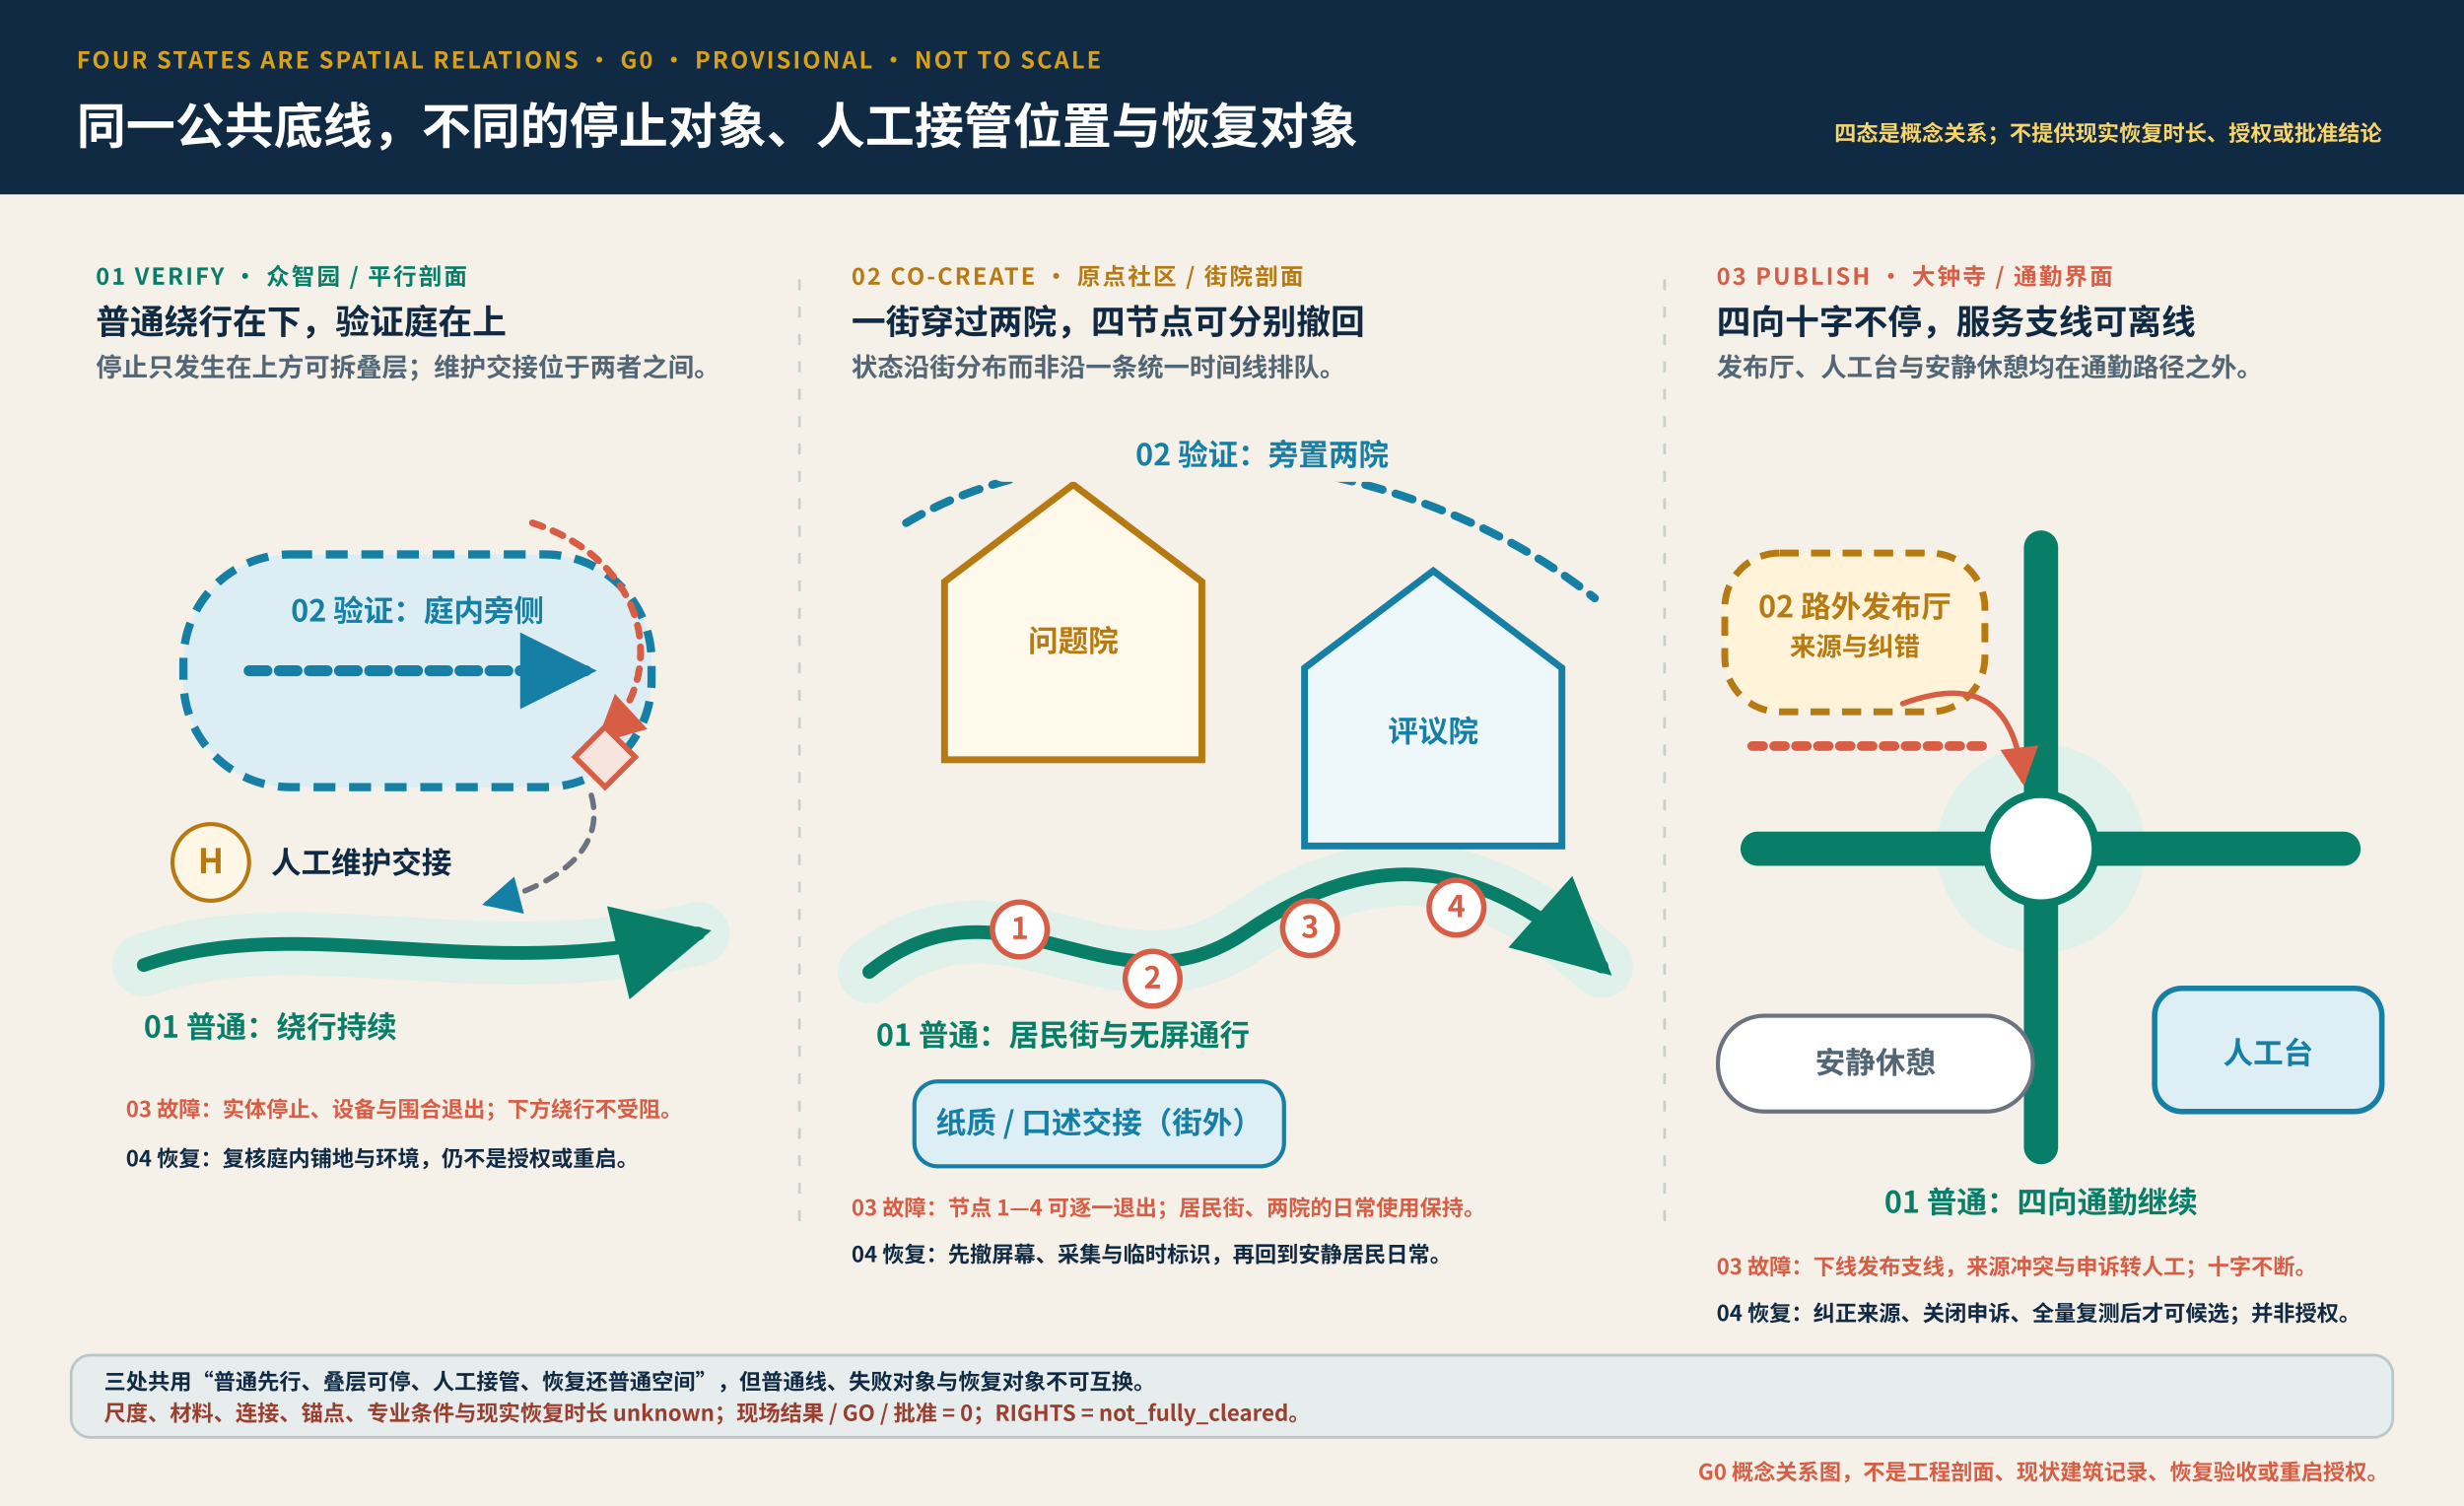
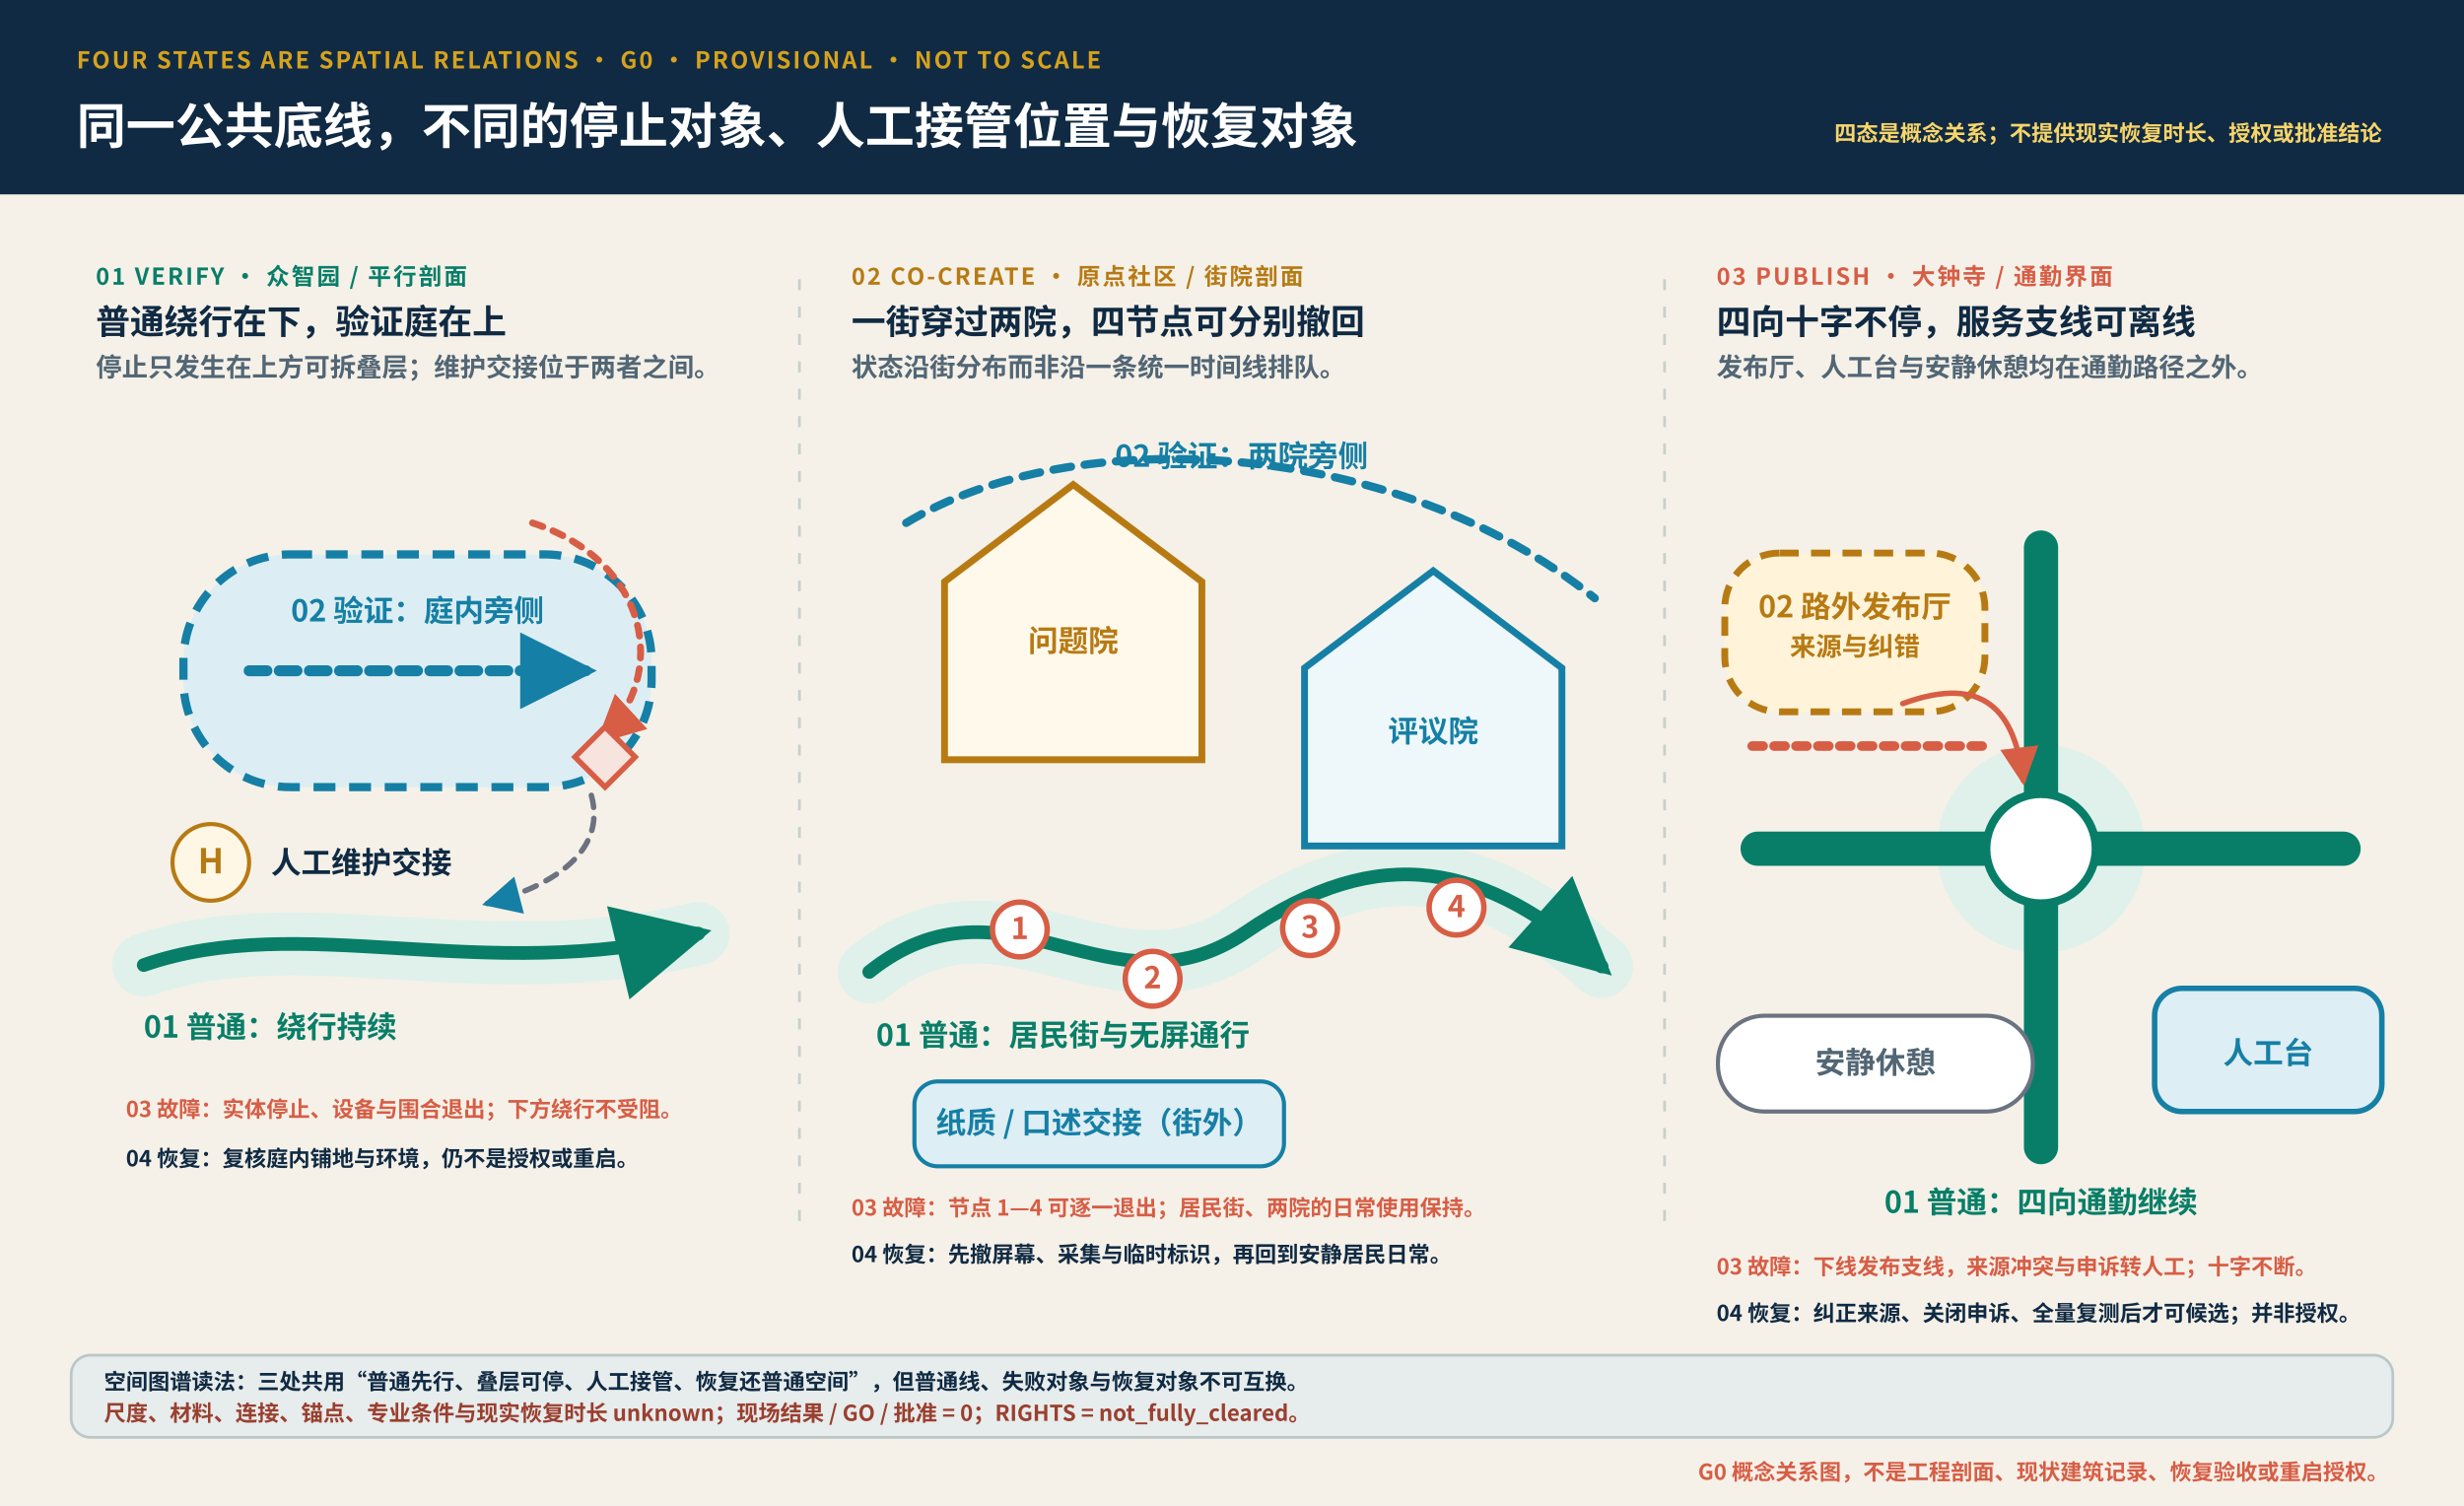
<svg xmlns="http://www.w3.org/2000/svg" width="1800" height="1100" viewBox="0 0 1800 1100" role="img" aria-labelledby="title desc">
  <defs>
    <style>.sans{font-family:"Microsoft YaHei","Noto Sans CJK SC","Segoe UI",sans-serif}.ink{fill:#102A43}.muted{fill:#526675}.micro{font-size:16px;font-weight:700}.small{font-size:19px;font-weight:750}.body{font-size:22px;font-weight:800}.label{font-size:25px;font-weight:900}.head{font-size:36px;font-weight:900}.kicker{font-size:17px;font-weight:900;letter-spacing:1.5px}.ordinary{stroke:#087E68}.proof{stroke:#167FA5}.failure{stroke:#D75D45}.restore{stroke:#6B7280}.cap{stroke-linecap:round;stroke-linejoin:round}.dash{stroke-dasharray:13 10}</style>
    <marker id="aG" viewBox="0 0 16 16" refX="13" refY="8" markerWidth="8" markerHeight="8" orient="auto">
      <path d="M1 1 L15 8 L1 15 Z" fill="#087E68" />
    </marker>
    <marker id="aB" viewBox="0 0 16 16" refX="13" refY="8" markerWidth="8" markerHeight="8" orient="auto">
      <path d="M1 1 L15 8 L1 15 Z" fill="#167FA5" />
    </marker>
    <marker id="aR" viewBox="0 0 16 16" refX="13" refY="8" markerWidth="8" markerHeight="8" orient="auto">
      <path d="M1 1 L15 8 L1 15 Z" fill="#D75D45" />
    </marker>
  </defs>
  <rect width="1800" height="1100" fill="#F5F1E8" />
  <rect width="1800" height="142" fill="#102A43" />
  <text x="56" y="50" class="sans kicker" fill="#D6A21D">FOUR STATES ARE SPATIAL RELATIONS · G0 · PROVISIONAL · NOT TO SCALE</text>
  <text x="56" y="105" class="sans head" fill="#FFFFFF">同一公共底线，不同的停止对象、人工接管位置与恢复对象</text>
  <text x="1740" y="103" class="sans micro" fill="#F8D56A" text-anchor="end">四态是概念关系；不提供现实恢复时长、授权或批准结论</text>
  <path d="M584 204 L584 900 M1216 204 L1216 900" stroke="#C7D0CC" stroke-width="2" stroke-dasharray="8 12" />
  <g data-place-root="zhongzhiyuan" data-composition="parallel-section-four-state">
    <text x="70" y="208" class="sans kicker" fill="#087E68">01 VERIFY · 众智园 / 平行剖面</text>
    <text x="70" y="244" class="sans label ink">普通绕行在下，验证庭在上</text>
    <text x="70" y="275" class="sans small muted">停止只发生在上方可拆叠层；维护交接位于两者之间。</text>
    <path d="M105 705 C220 665 352 720 510 682" fill="none" stroke="#DFF1EA" stroke-width="46" class="cap" />
    <path d="M105 705 C220 665 352 720 510 682" fill="none" class="ordinary cap" stroke-width="10" marker-end="url(#aG)" />
    <text x="105" y="758" class="sans body" fill="#087E68">01 普通：绕行持续</text>
    <rect x="134" y="405" width="342" height="170" rx="78" fill="#DCEEF4" stroke="#167FA5" stroke-width="6" stroke-dasharray="16 10" />
    <path d="M182 490 L428 490" class="proof cap" stroke-width="8" stroke-dasharray="13 9" marker-end="url(#aB)" />
    <text x="305" y="454" class="sans body" fill="#167FA5" text-anchor="middle">02 验证：庭内旁侧</text>
    <circle cx="154" cy="630" r="28" fill="#FFF7E6" stroke="#B77A13" stroke-width="3" />
    <text x="154" y="638" class="sans label" fill="#B77A13" text-anchor="middle">H</text>
    <text x="198" y="638" class="sans body ink">人工维护交接</text>
    <path d="M389 382 C474 410 490 493 439 540" fill="none" class="failure cap" stroke-width="5" stroke-dasharray="8 8" marker-end="url(#aR)" />
    <path d="M420 553 l22 -22 l22 22 l-22 22z" fill="#F8E4DE" stroke="#D75D45" stroke-width="4" />
    <text x="92" y="816" class="sans micro" fill="#D75D45">03 故障：实体停止、设备与围合退出；下方绕行不受阻。</text>
    <path d="M432 581 C444 625 398 649 356 660" fill="none" class="restore cap" stroke-width="4" stroke-dasharray="9 8" marker-end="url(#aB)" />
    <text x="92" y="852" class="sans micro ink">04 恢复：复核庭内铺地与环境，仍不是授权或重启。</text>
  </g>
  <g data-place-root="origin-community" data-composition="street-courts-nodes-four-state">
    <text x="622" y="208" class="sans kicker" fill="#B77A13">02 CO-CREATE · 原点社区 / 街院剖面</text>
    <text x="622" y="244" class="sans label ink">一街穿过两院，四节点可分别撤回</text>
    <text x="622" y="275" class="sans small muted">状态沿街分布而非沿一条统一时间线排队。</text>
    <path d="M635 710 C735 630 812 748 910 681 S1085 630 1170 706" fill="none" stroke="#DFF1EA" stroke-width="46" class="cap" />
    <path d="M635 710 C735 630 812 748 910 681 S1085 630 1170 706" fill="none" class="ordinary cap" stroke-width="10" marker-end="url(#aG)" />
    <text x="640" y="764" class="sans body" fill="#087E68">01 普通：居民街与无屏通行</text>
    <path d="M690 425 L784 354 L878 425 L878 555 L690 555 Z" fill="#FFF9EB" stroke="#B77A13" stroke-width="5" />
    <path d="M953 488 L1047 417 L1141 488 L1141 618 L953 618 Z" fill="#EEF8FB" stroke="#167FA5" stroke-width="5" />
    <text x="784" y="476" class="sans body" fill="#B77A13" text-anchor="middle">问题院</text>
    <text x="1047" y="542" class="sans body" fill="#167FA5" text-anchor="middle">评议院</text>
    <path d="M662 382 C784 308 1018 319 1165 437" fill="none" class="proof cap dash" stroke-width="6" />
    <text x="907" y="341" class="sans body" fill="#167FA5" text-anchor="middle">02 验证：两院旁侧</text>
    <g fill="#FFF" stroke="#D75D45" stroke-width="4">
      <circle cx="745" cy="679" r="20" />
      <circle cx="842" cy="715" r="20" />
      <circle cx="957" cy="678" r="20" />
      <circle cx="1064" cy="663" r="20" />
    </g>
    <text x="745" y="686" class="sans body" fill="#D75D45" text-anchor="middle">1</text>
    <text x="842" y="722" class="sans body" fill="#D75D45" text-anchor="middle">2</text>
    <text x="957" y="685" class="sans body" fill="#D75D45" text-anchor="middle">3</text>
    <text x="1064" y="670" class="sans body" fill="#D75D45" text-anchor="middle">4</text>
    <rect x="668" y="790" width="270" height="62" rx="17" fill="#DDEEF4" stroke="#167FA5" stroke-width="3" />
    <text x="803" y="828" class="sans body" fill="#167FA5" text-anchor="middle">纸质 / 口述交接（街外）</text>
    <text x="622" y="888" class="sans micro" fill="#D75D45">03 故障：节点 1—4 可逐一退出；居民街、两院的日常使用保持。</text>
    <text x="622" y="922" class="sans micro ink">04 恢复：先撤屏幕、采集与临时标识，再回到安静居民日常。</text>
  </g>
  <g data-place-root="dazhongsi" data-composition="commuter-cross-service-siding-four-state">
    <text x="1254" y="208" class="sans kicker" fill="#D75D45">03 PUBLISH · 大钟寺 / 通勤界面</text>
    <text x="1254" y="244" class="sans label ink">四向十字不停，服务支线可离线</text>
    <text x="1254" y="275" class="sans small muted">发布厅、人工台与安静休憩均在通勤路径之外。</text>
    <circle cx="1491" cy="620" r="76" fill="#DFF1EA" />
    <path d="M1284 620 L1712 620 M1491 400 L1491 838" fill="none" class="ordinary cap" stroke-width="25" />
    <circle cx="1491" cy="620" r="40" fill="#FFF" stroke="#087E68" stroke-width="6" />
    <text x="1491" y="886" class="sans body" fill="#087E68" text-anchor="middle">01 普通：四向通勤继续</text>
    <rect x="1260" y="404" width="190" height="116" rx="40" fill="#FFF4D9" stroke="#B77A13" stroke-width="5" stroke-dasharray="14 9" />
    <text x="1355" y="451" class="sans body" fill="#B77A13" text-anchor="middle">02 路外发布厅</text>
    <text x="1355" y="479" class="sans small" fill="#B77A13" text-anchor="middle">来源与纠错</text>
    <rect x="1574" y="722" width="166" height="90" rx="20" fill="#DDEEF4" stroke="#167FA5" stroke-width="4" />
    <text x="1657" y="777" class="sans body" fill="#167FA5" text-anchor="middle">人工台</text>
    <rect x="1255" y="742" width="230" height="70" rx="34" fill="#FFF" stroke="#6B7280" stroke-width="3" />
    <text x="1370" y="784" class="sans body" fill="#526675" text-anchor="middle">安静休憩</text>
    <path d="M1280 545 L1454 545" class="failure cap" stroke-width="7" stroke-dasharray="8 8" />
    <path d="M1390 514 C1450 492 1472 520 1478 570" fill="none" class="failure cap" stroke-width="4" marker-end="url(#aR)" />
    <text x="1254" y="931" class="sans micro" fill="#D75D45">03 故障：下线发布支线，来源冲突与申诉转人工；十字不断。</text>
    <text x="1254" y="965" class="sans micro ink">04 恢复：纠正来源、关闭申诉、全量复测后才可候选；并非授权。</text>
  </g>
-   <rect x="52" y="990" width="1696" height="60" rx="14" fill="#E7ECEC" stroke="#B9C7CA" stroke-width="2" />
-   <text x="76" y="1026" class="sans micro ink">读图要点：三处共用“普通先行、叠层可停、人工接管、恢复先还普通空间”的底线，但各自的普通线、失败对象与恢复对象不可互换。尺寸、材料、连接、锚点、专项条件和现实恢复时长 unknown；现场结果 / GO / 批准 = 0；RIGHTS = not_fully_cleared。</text>
-   <text x="1745" y="1081" class="sans micro" fill="#D75D45" text-anchor="end">G0 概念关系图，不是工程剖面、现状建筑记录、恢复验收或重启授权。</text>
-   <rect x="720" y="312" width="405" height="40" rx="14" fill="#F5F1E8" />
-   <text x="922" y="340" class="sans body" fill="#167FA5" text-anchor="middle">02 验证：旁置两院</text>
-   <rect x="52" y="990" width="1696" height="60" rx="14" fill="#E7ECEC" stroke="#B9C7CA" stroke-width="2" />
-   <text x="76" y="1015" class="sans micro ink">三处共用“普通先行、叠层可停、人工接管、恢复还普通空间”，但普通线、失败对象与恢复对象不可互换。</text>
-   <text x="76" y="1038" class="sans micro" fill="#9A3F2F">尺度、材料、连接、锚点、专业条件与现实恢复时长 unknown；现场结果 / GO / 批准 = 0；RIGHTS = not_fully_cleared。</text>
  <rect x="0" y="984" width="1800" height="68" fill="#F5F1E8" />
  <rect x="52" y="990" width="1696" height="60" rx="14" fill="#E7ECEC" stroke="#B9C7CA" stroke-width="2" />
-   <text x="76" y="1015" class="sans micro ink">三处共用“普通先行、叠层可停、人工接管、恢复还普通空间”，但普通线、失败对象与恢复对象不可互换。</text>
+   <text x="76" y="1015" class="sans micro ink">空间图谱读法：三处共用“普通先行、叠层可停、人工接管、恢复还普通空间”，但普通线、失败对象与恢复对象不可互换。</text>
  <text x="76" y="1038" class="sans micro" fill="#9A3F2F">尺度、材料、连接、锚点、专业条件与现实恢复时长 unknown；现场结果 / GO / 批准 = 0；RIGHTS = not_fully_cleared。</text>
+   <text x="1745" y="1081" class="sans micro" fill="#D75D45" text-anchor="end">G0 概念关系图，不是工程剖面、现状建筑记录、恢复验收或重启授权。</text>
</svg>
